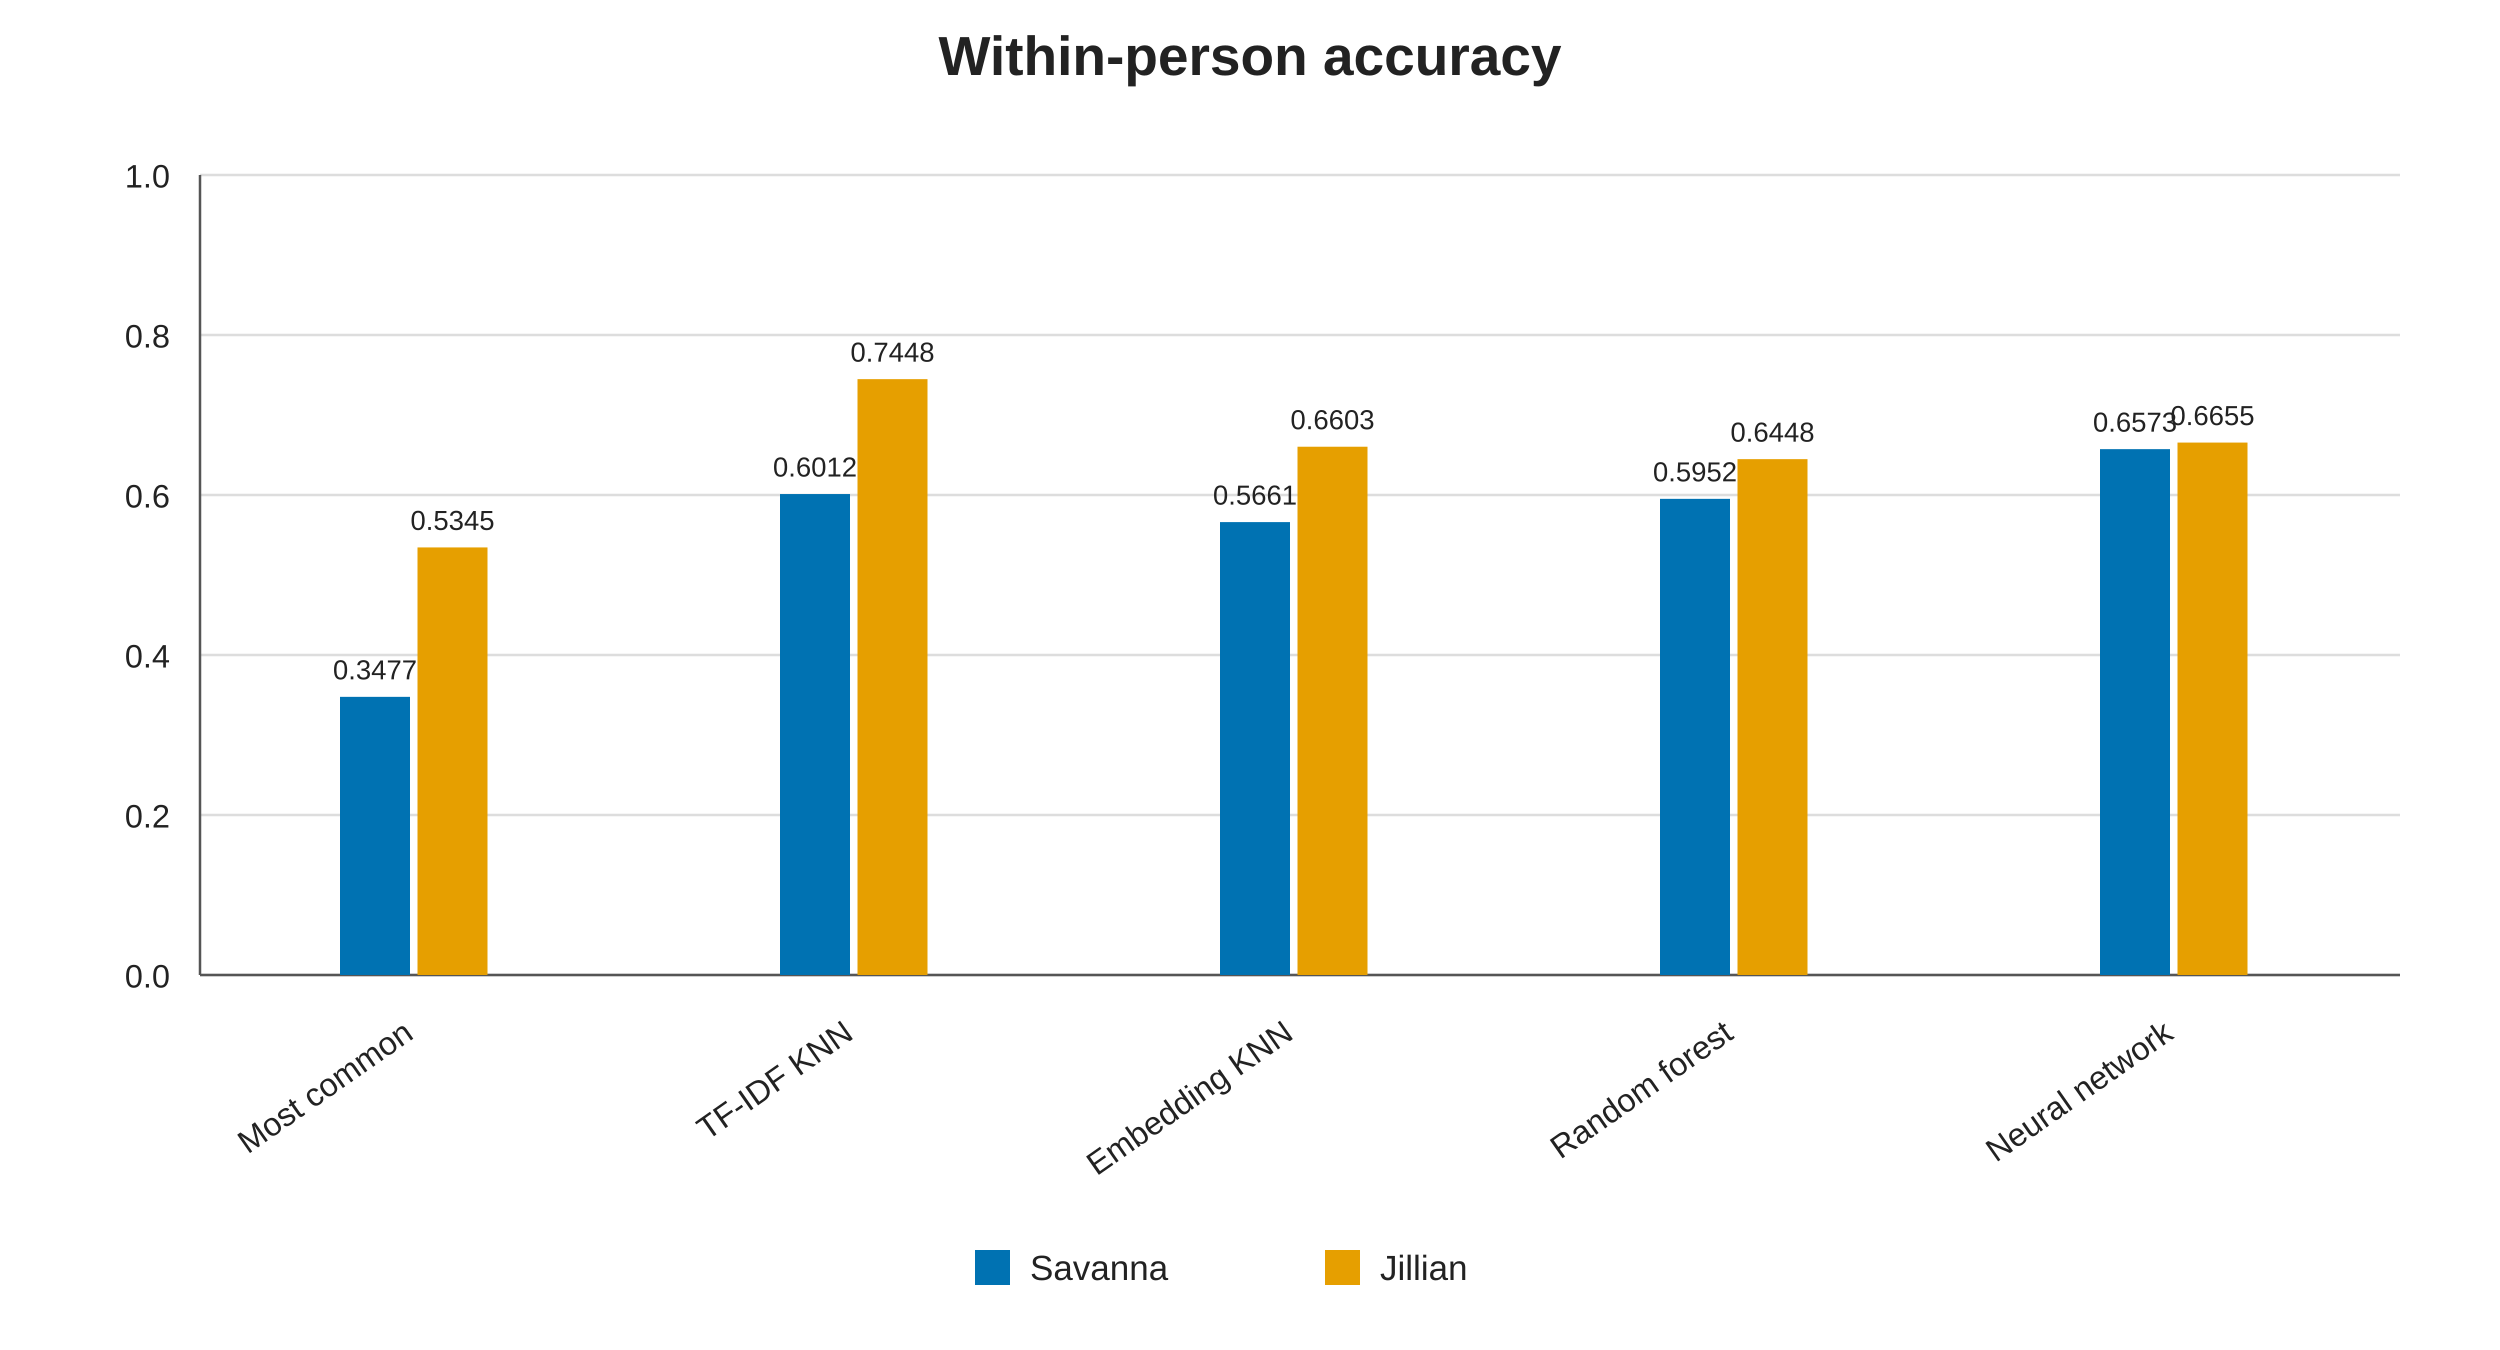
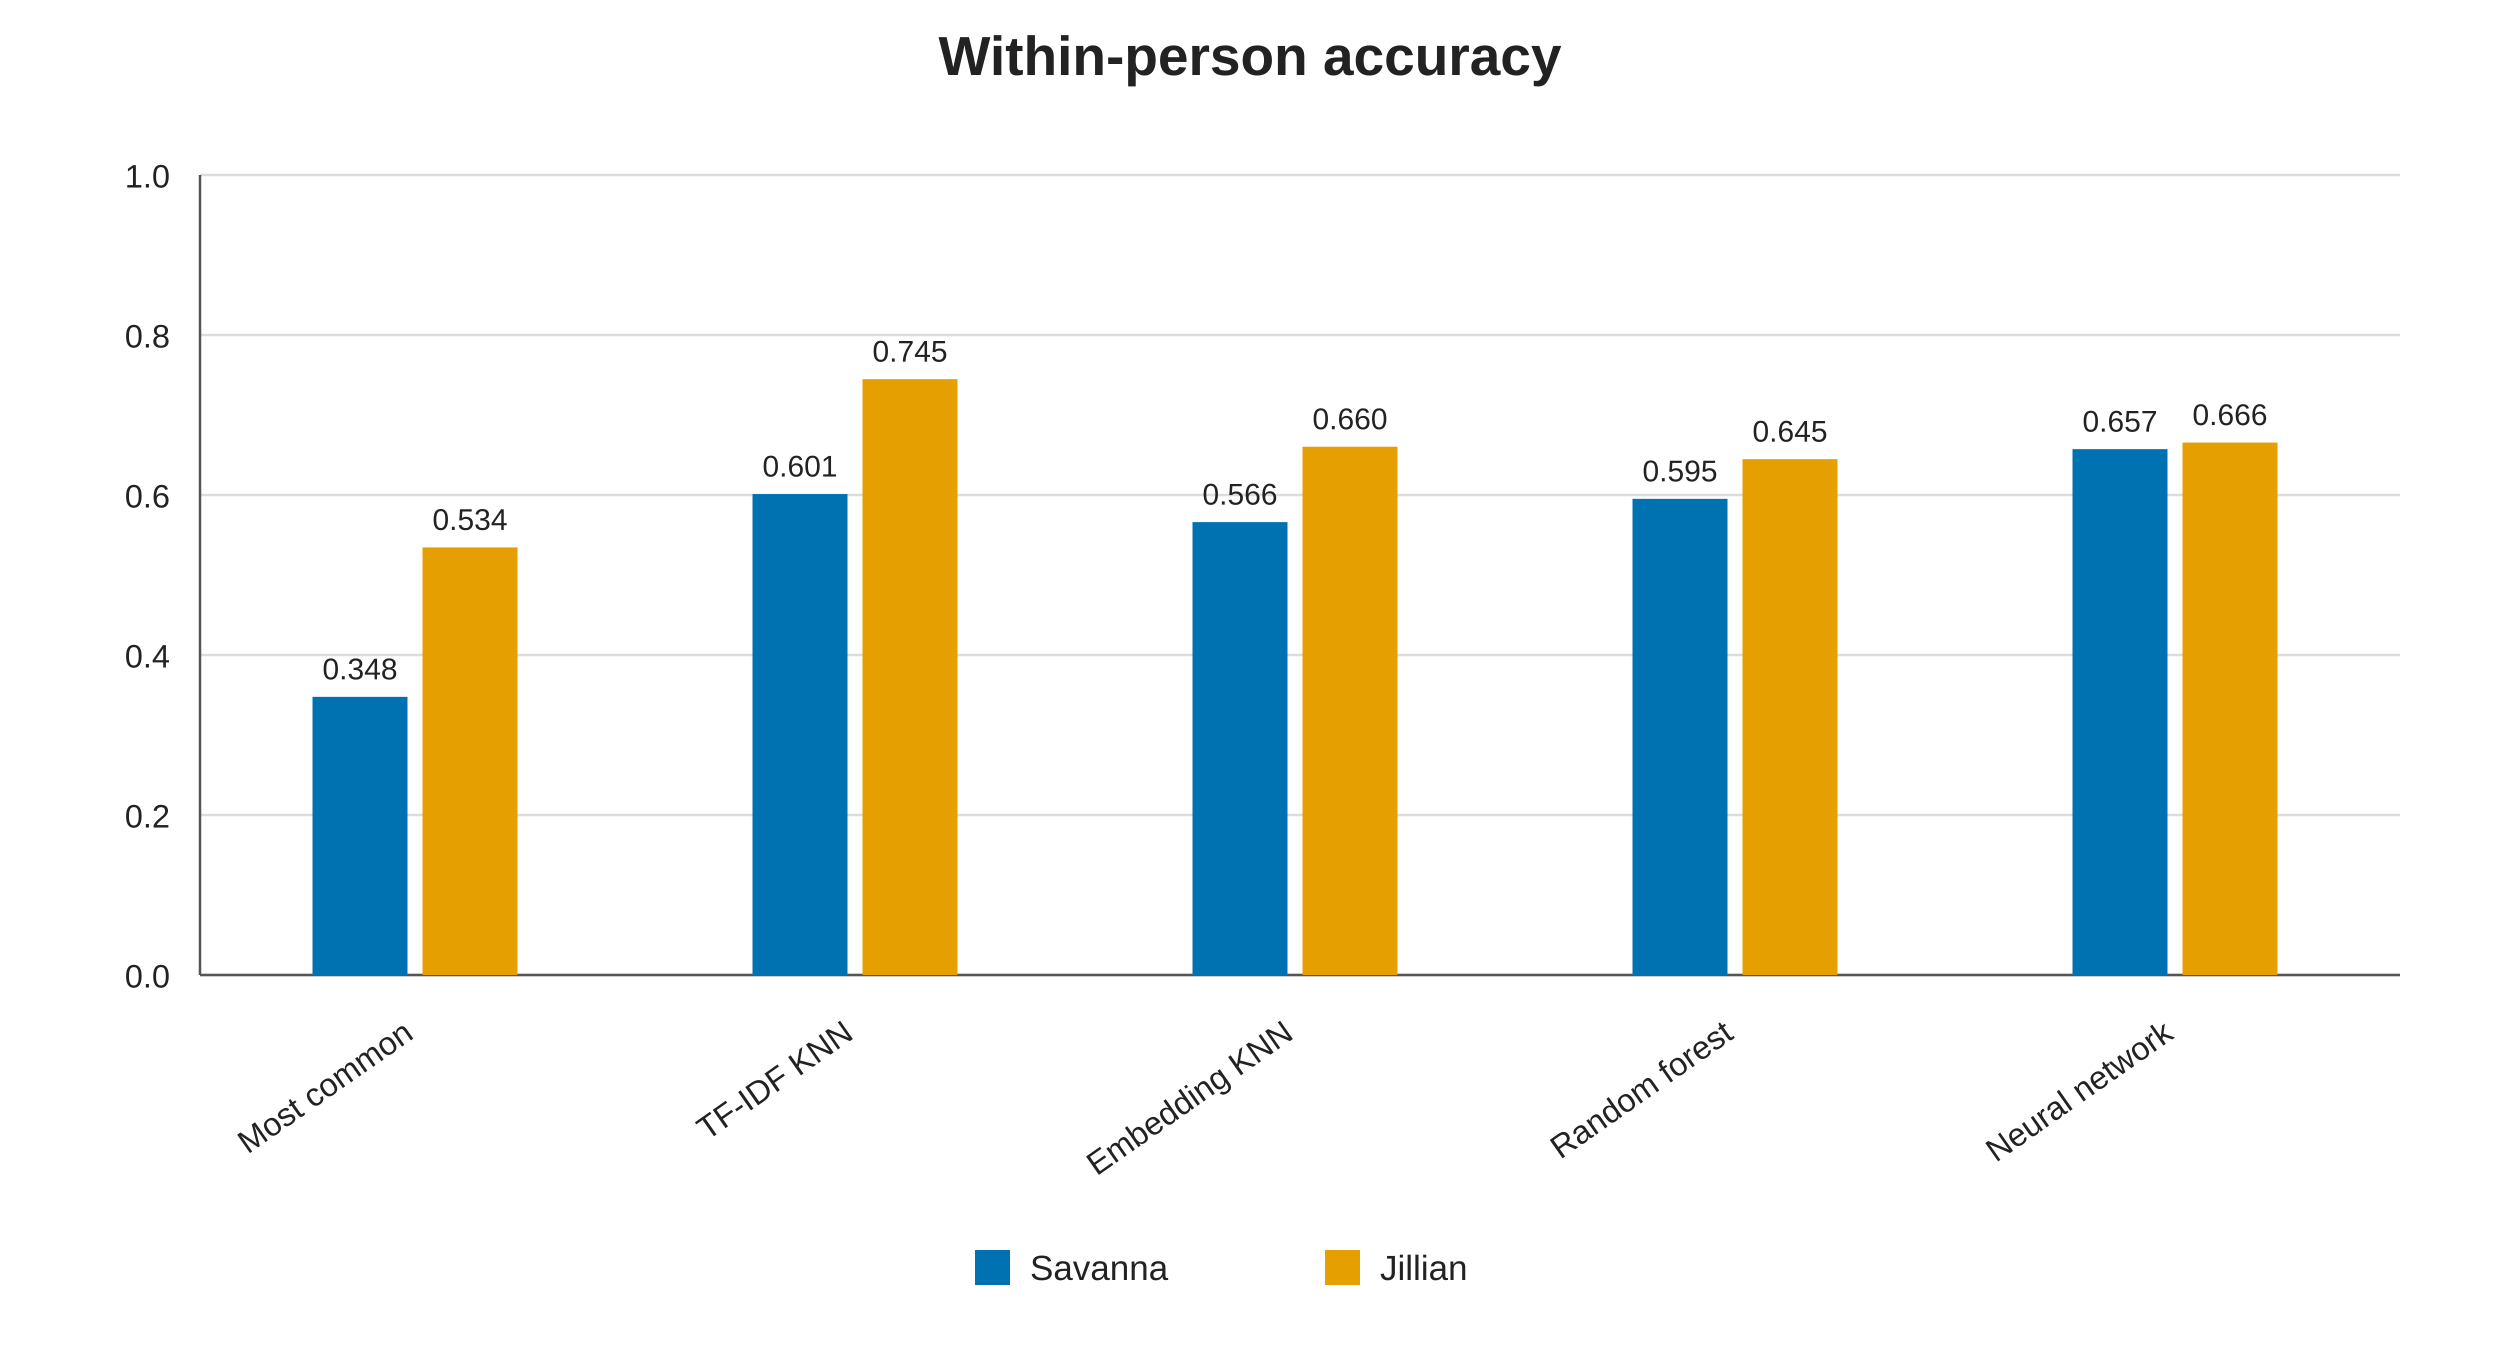
<svg xmlns="http://www.w3.org/2000/svg" width="1000" height="540" viewBox="0 0 1000 540" role="img" aria-label="Within-person accuracy">
  <rect width="1000" height="540" fill="white" />
  <g font-family="Arial,sans-serif" fill="#222">
    <text x="500" y="30" font-size="22" text-anchor="middle" font-weight="bold">Within-person accuracy</text>
    <line x1="80" y1="390" x2="960" y2="390" stroke="#ddd" />
    <text x="68" y="395" font-size="13" text-anchor="end">0.0</text>
    <line x1="80" y1="326" x2="960" y2="326" stroke="#ddd" />
    <text x="68" y="331" font-size="13" text-anchor="end">0.2</text>
    <line x1="80" y1="262" x2="960" y2="262" stroke="#ddd" />
    <text x="68" y="267" font-size="13" text-anchor="end">0.4</text>
    <line x1="80" y1="198" x2="960" y2="198" stroke="#ddd" />
    <text x="68" y="203" font-size="13" text-anchor="end">0.6</text>
    <line x1="80" y1="134" x2="960" y2="134" stroke="#ddd" />
    <text x="68" y="139" font-size="13" text-anchor="end">0.8</text>
    <line x1="80" y1="70" x2="960" y2="70" stroke="#ddd" />
    <text x="68" y="75" font-size="13" text-anchor="end">1.0</text>
    <line x1="80" y1="70" x2="80" y2="390" stroke="#555" />
    <line x1="80" y1="390" x2="960" y2="390" stroke="#555" />
-     <rect x="136" y="278.74" width="28" height="111.26" fill="#0072B2" />
-     <text x="150" y="271.74" font-size="11" text-anchor="middle">0.3477</text>
-     <rect x="167" y="218.97" width="28" height="171.03" fill="#E69F00" />
-     <text x="181" y="211.97" font-size="11" text-anchor="middle">0.5345</text>
+     <rect x="125" y="278.74" width="38" height="111.26" fill="#0072B2" />
+     <text x="144" y="271.74" font-size="12" text-anchor="middle">0.348</text>
+     <rect x="169" y="218.97" width="38" height="171.03" fill="#E69F00" />
+     <text x="188" y="211.97" font-size="12" text-anchor="middle">0.534</text>
    <text x="166" y="415" font-size="13" transform="rotate(-35 166 415)" text-anchor="end">Most common</text>
-     <rect x="312" y="197.62" width="28" height="192.38" fill="#0072B2" />
-     <text x="326" y="190.62" font-size="11" text-anchor="middle">0.6012</text>
-     <rect x="343" y="151.66" width="28" height="238.34" fill="#E69F00" />
-     <text x="357" y="144.66" font-size="11" text-anchor="middle">0.7448</text>
+     <rect x="301" y="197.62" width="38" height="192.38" fill="#0072B2" />
+     <text x="320" y="190.62" font-size="12" text-anchor="middle">0.601</text>
+     <rect x="345" y="151.66" width="38" height="238.34" fill="#E69F00" />
+     <text x="364" y="144.66" font-size="12" text-anchor="middle">0.745</text>
    <text x="342" y="415" font-size="13" transform="rotate(-35 342 415)" text-anchor="end">TF-IDF KNN</text>
-     <rect x="488" y="208.84" width="28" height="181.16" fill="#0072B2" />
-     <text x="502" y="201.84" font-size="11" text-anchor="middle">0.5661</text>
-     <rect x="519" y="178.69" width="28" height="211.31" fill="#E69F00" />
-     <text x="533" y="171.69" font-size="11" text-anchor="middle">0.6603</text>
+     <rect x="477" y="208.84" width="38" height="181.16" fill="#0072B2" />
+     <text x="496" y="201.84" font-size="12" text-anchor="middle">0.566</text>
+     <rect x="521" y="178.69" width="38" height="211.31" fill="#E69F00" />
+     <text x="540" y="171.69" font-size="12" text-anchor="middle">0.660</text>
    <text x="518" y="415" font-size="13" transform="rotate(-35 518 415)" text-anchor="end">Embedding KNN</text>
-     <rect x="664" y="199.54" width="28" height="190.46" fill="#0072B2" />
-     <text x="678" y="192.54" font-size="11" text-anchor="middle">0.5952</text>
-     <rect x="695" y="183.66" width="28" height="206.34" fill="#E69F00" />
-     <text x="709" y="176.66" font-size="11" text-anchor="middle">0.6448</text>
+     <rect x="653" y="199.54" width="38" height="190.46" fill="#0072B2" />
+     <text x="672" y="192.54" font-size="12" text-anchor="middle">0.595</text>
+     <rect x="697" y="183.66" width="38" height="206.34" fill="#E69F00" />
+     <text x="716" y="176.66" font-size="12" text-anchor="middle">0.645</text>
    <text x="694" y="415" font-size="13" transform="rotate(-35 694 415)" text-anchor="end">Random forest</text>
-     <rect x="840" y="179.66" width="28" height="210.34" fill="#0072B2" />
-     <text x="854" y="172.66" font-size="11" text-anchor="middle">0.6573</text>
-     <rect x="871" y="177.03" width="28" height="212.97" fill="#E69F00" />
-     <text x="885" y="170.03" font-size="11" text-anchor="middle">0.6655</text>
+     <rect x="829" y="179.66" width="38" height="210.34" fill="#0072B2" />
+     <text x="848" y="172.66" font-size="12" text-anchor="middle">0.657</text>
+     <rect x="873" y="177.03" width="38" height="212.97" fill="#E69F00" />
+     <text x="892" y="170.03" font-size="12" text-anchor="middle">0.666</text>
    <text x="870" y="415" font-size="13" transform="rotate(-35 870 415)" text-anchor="end">Neural network</text>
    <rect x="390" y="500" width="14" height="14" fill="#0072B2" />
    <text x="412" y="512" font-size="14">Savanna</text>
    <rect x="530" y="500" width="14" height="14" fill="#E69F00" />
    <text x="552" y="512" font-size="14">Jillian</text>
  </g>
</svg>
